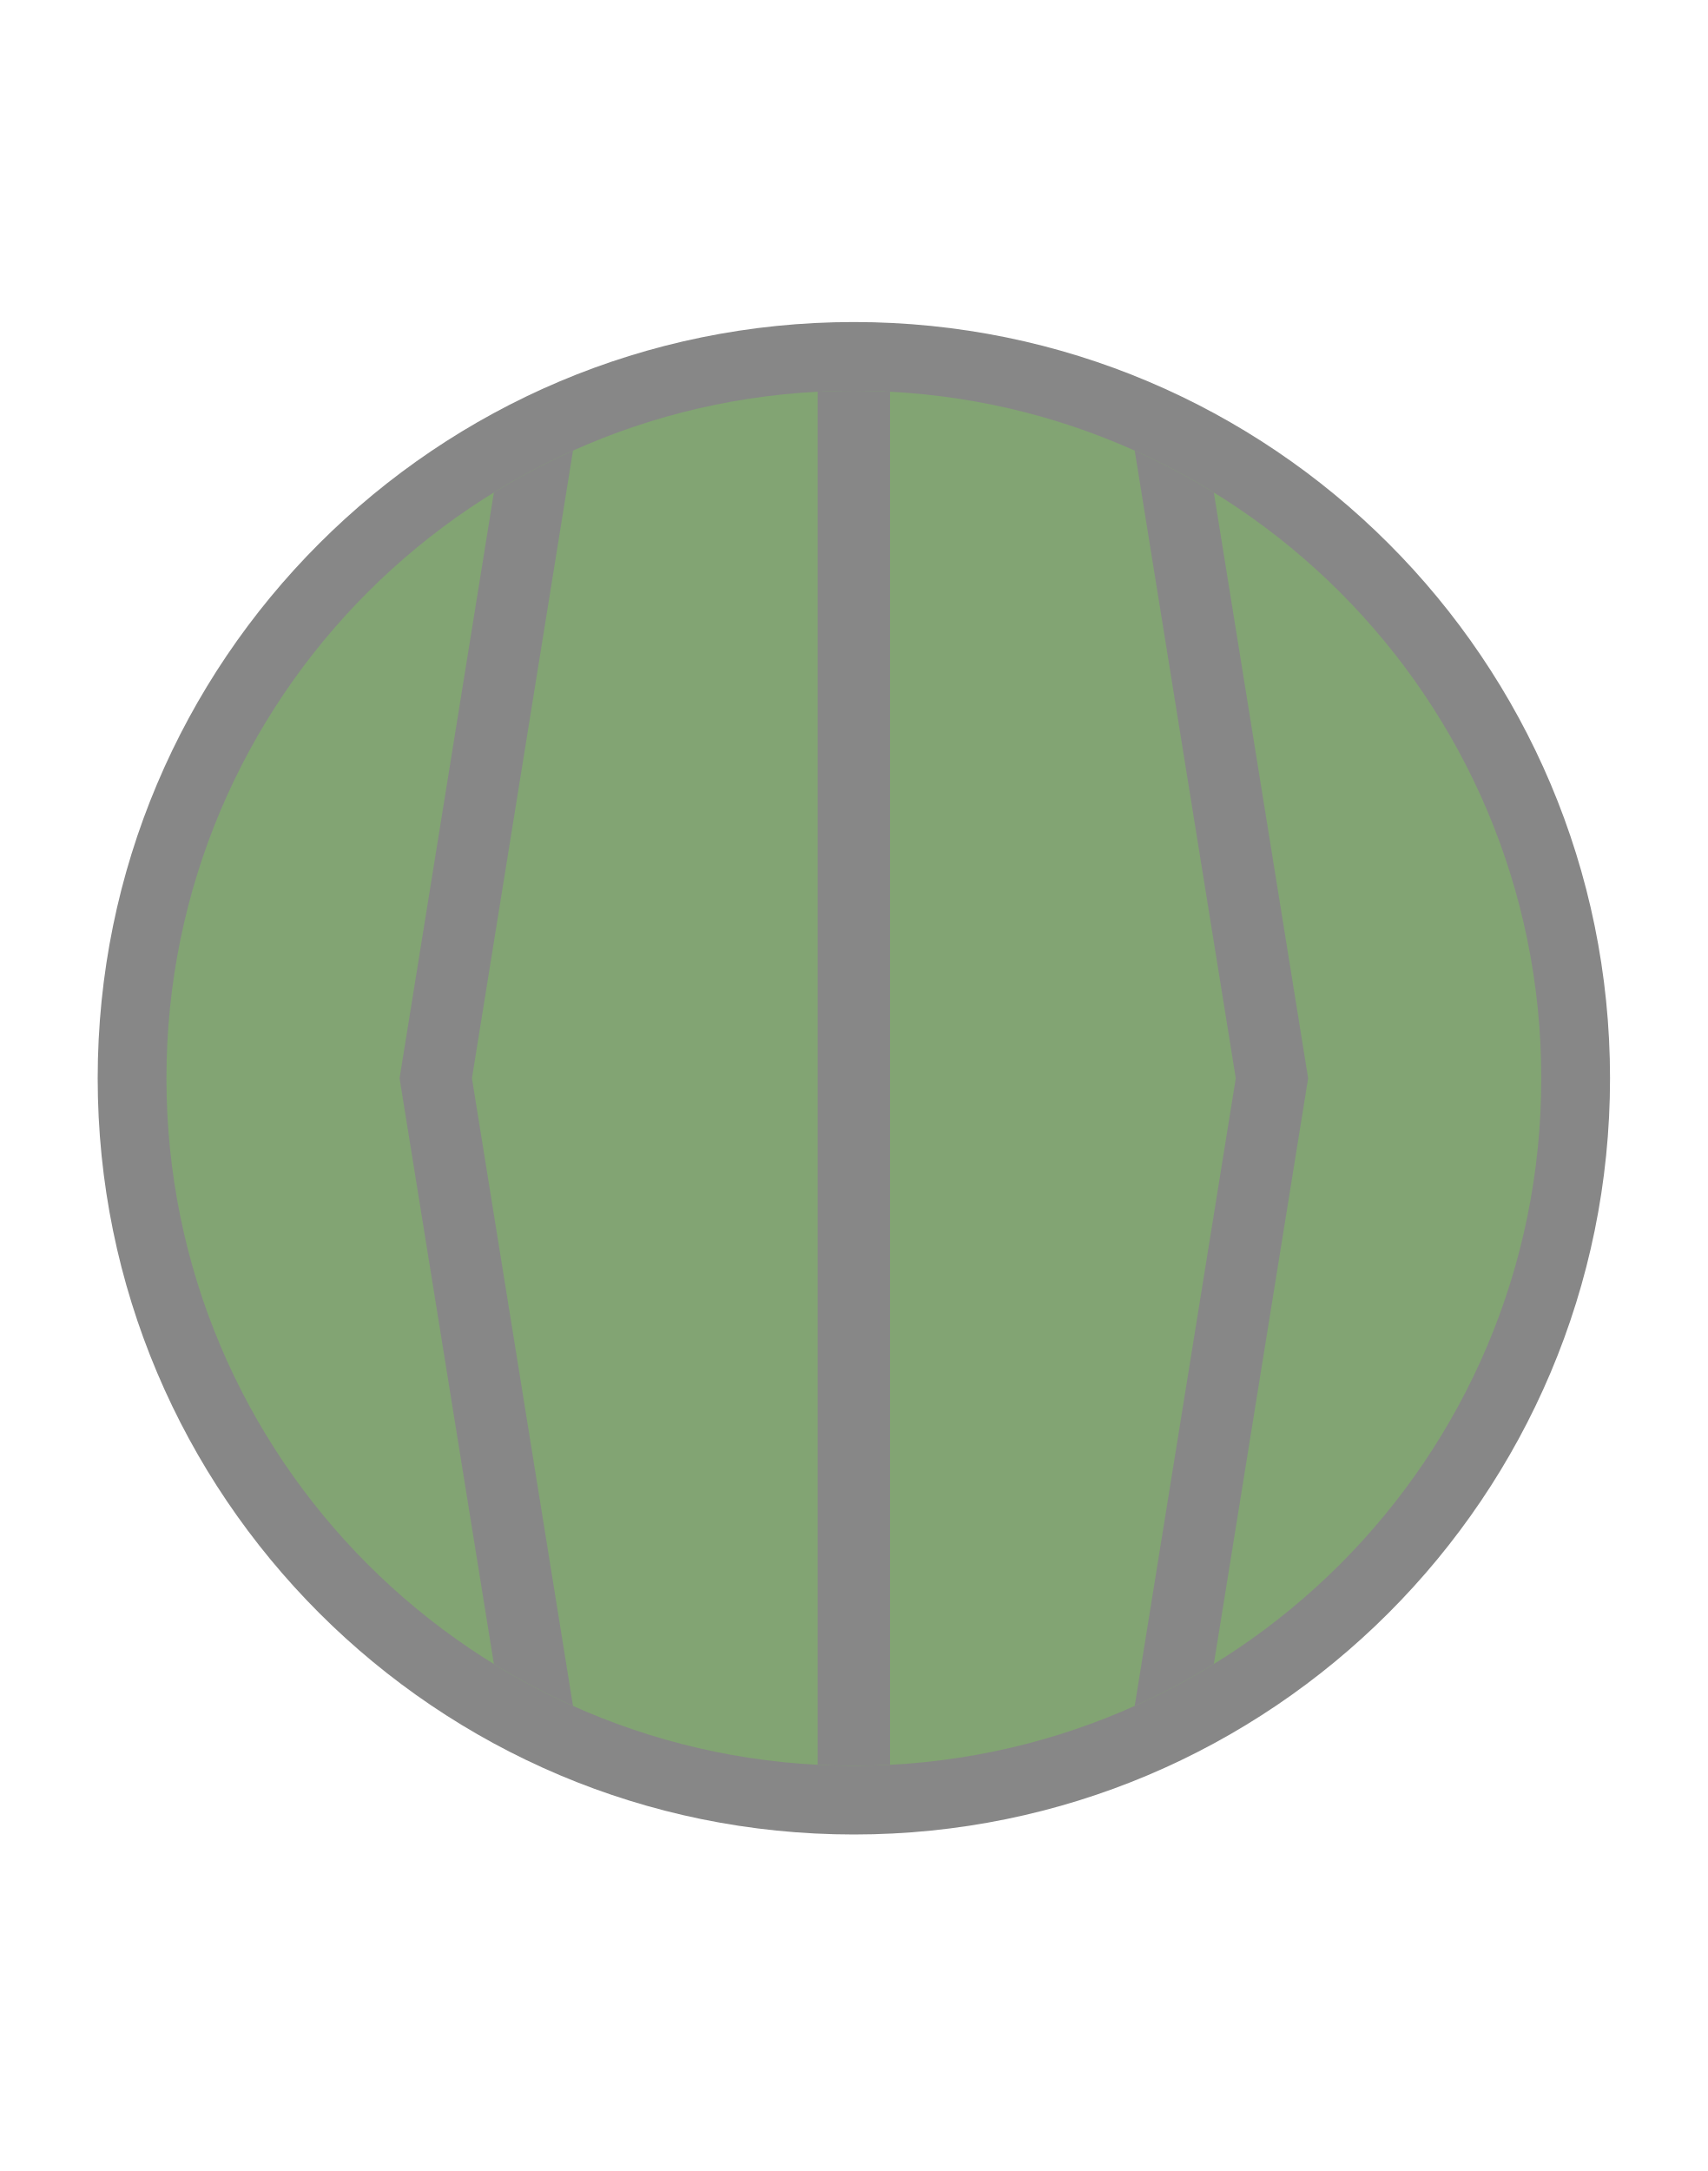
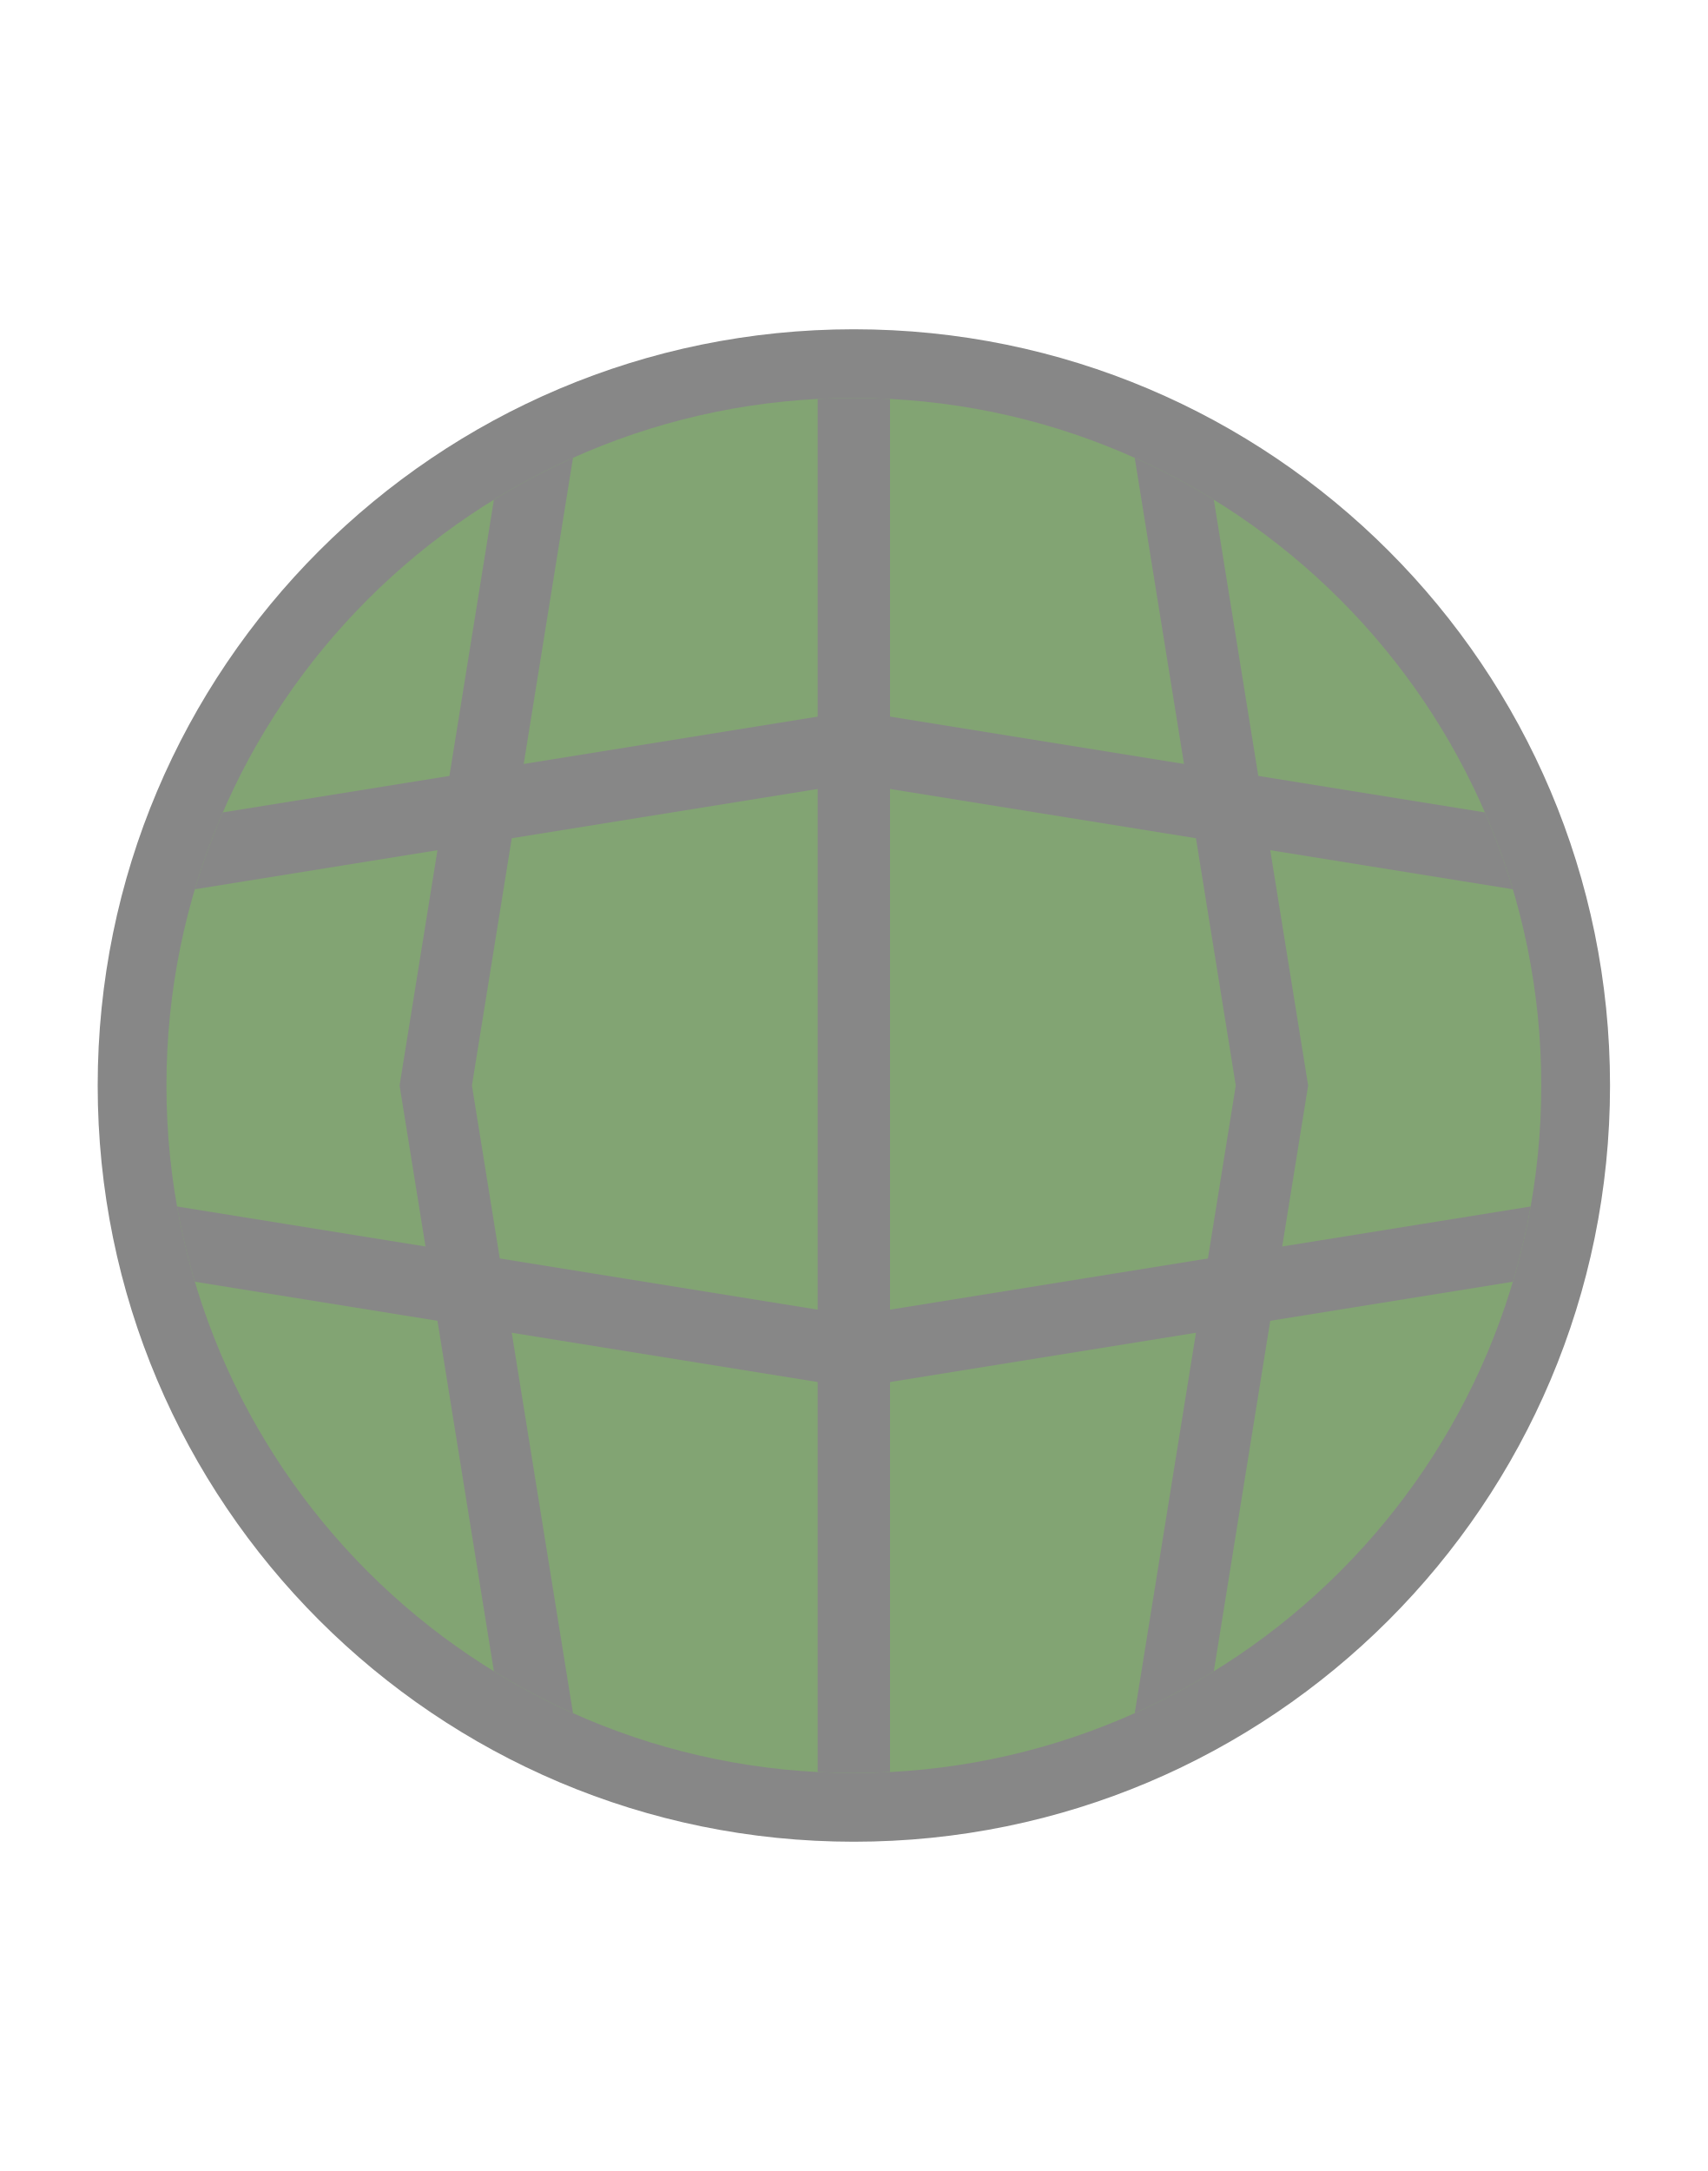
<svg xmlns="http://www.w3.org/2000/svg" width="118" height="150">
-   <path fill="#878787" transform="matrix(1.1 0 0 1.1 59 74.5)" d="M0 -47.5C26.233 -47.5 47.5 -26.233 47.5 0C47.5 26.233 26.233 47.5 0 47.5C-26.233 47.5 -47.5 26.233 -47.5 0C-47.5 -26.233 -26.233 -47.5 0 -47.5Z" />
-   <path fill="#82A473" transform="translate(59 74.5)" d="M0 -47.5C26.233 -47.5 47.5 -26.233 47.5 0C47.5 26.233 26.233 47.5 0 47.5C-26.233 47.5 -47.5 26.233 -47.5 0C-47.5 -26.233 -26.233 -47.5 0 -47.5Z" />
+   <path fill="#878787" transform="matrix(1.1 0 0 1.1 59 75)" d="M-3.8147e-06 -47.5C26.233 -47.5 47.5 -26.233 47.5 0C47.5 26.233 26.233 47.5 -3.8147e-06 47.5C-26.233 47.5 -47.5 26.233 -47.5 0C-47.5 -26.233 -26.233 -47.5 -3.8147e-06 -47.5Z" />
+   <path fill="#82A473" transform="translate(59 75)" d="M0 -47.5C26.233 -47.5 47.5 -26.233 47.5 0C47.5 26.233 26.233 47.5 0 47.5C-26.233 47.5 -47.5 26.233 -47.5 0C-47.5 -26.233 -26.233 -47.5 0 -47.5Z" />
  <clipPath id="cl_3">
-     <path d="M59 27C85.234 27 106.5 48.267 106.5 74.5C106.5 100.734 85.234 122 59 122C32.767 122 11.5 100.734 11.5 74.5C11.5 48.267 32.767 27 59 27Z" />
+     <path d="M59 27.5C85.234 27.5 106.5 48.767 106.5 75C106.5 101.234 85.234 122.5 59 122.5C32.767 122.5 11.5 101.234 11.5 75C11.5 48.767 32.767 27.5 59 27.5Z" />
  </clipPath>
  <g clip-path="url(#cl_3)">
-     <path fill="#878787" transform="matrix(-1 -8.74228e-08 8.74228e-08 -1 80 74.5)" d="M-2.5 -49L2.5 -49L-5.39 -1.42109e-14L2.5 49L-2.5 49L-10.39 -1.42109e-14L-2.5 -49ZM-2.5 0L2.5 0" />
-     <path fill="#878787" transform="translate(38 74.5)" d="M-2.5 -49L2.5 -49L-5.39 -1.42109e-14L2.5 49L-2.5 49L-10.39 -1.42109e-14L-2.5 -49ZM-2.5 0L2.5 0" />
-     <path fill="#878787" transform="translate(59 74.5)" d="M-2.5 -50.5L2.5 -50.5L2.5 50.5L-2.5 50.5L-2.5 -50.5Z" />
+     <path fill="#878787" transform="matrix(-1 -8.74228e-08 8.74228e-08 -1 80 75)" d="M-2.5 -49L2.5 -49L-5.39 -1.42109e-14L2.5 49L-2.5 49L-10.39 -1.42109e-14L-2.5 -49ZM-2.5 0L2.5 0" />
+     <path fill="#878787" transform="translate(38 75)" d="M-2.5 -49L2.5 -49L-5.39 -1.42109e-14L2.5 49L-2.5 49L-10.39 -1.42109e-14L-2.5 -49ZM-2.5 0L2.5 0" />
+     <path fill="#878787" transform="matrix(-4.37114e-08 1 -1 -4.37114e-08 59 59.5)" d="M-2.5 -49L2.5 -49L-5.39 -1.42109e-14L2.5 49L-2.5 49L-10.39 -1.42109e-14L-2.5 -49ZM-2.5 0L2.5 0" />
+     <path fill="#878787" transform="matrix(1.19249e-08 -1 1 1.19249e-08 59 85.5)" d="M-2.5 -49L2.5 -49L-5.39 -1.42109e-14L2.5 49L-2.5 49L-10.39 -1.42109e-14L-2.5 -49ZM-2.5 0L2.5 0" />
+     <path fill="#878787" transform="translate(59 75)" d="M-2.5 -50.5L2.5 -50.5L2.5 50.5L-2.5 50.5L-2.5 -50.5Z" />
  </g>
</svg>
